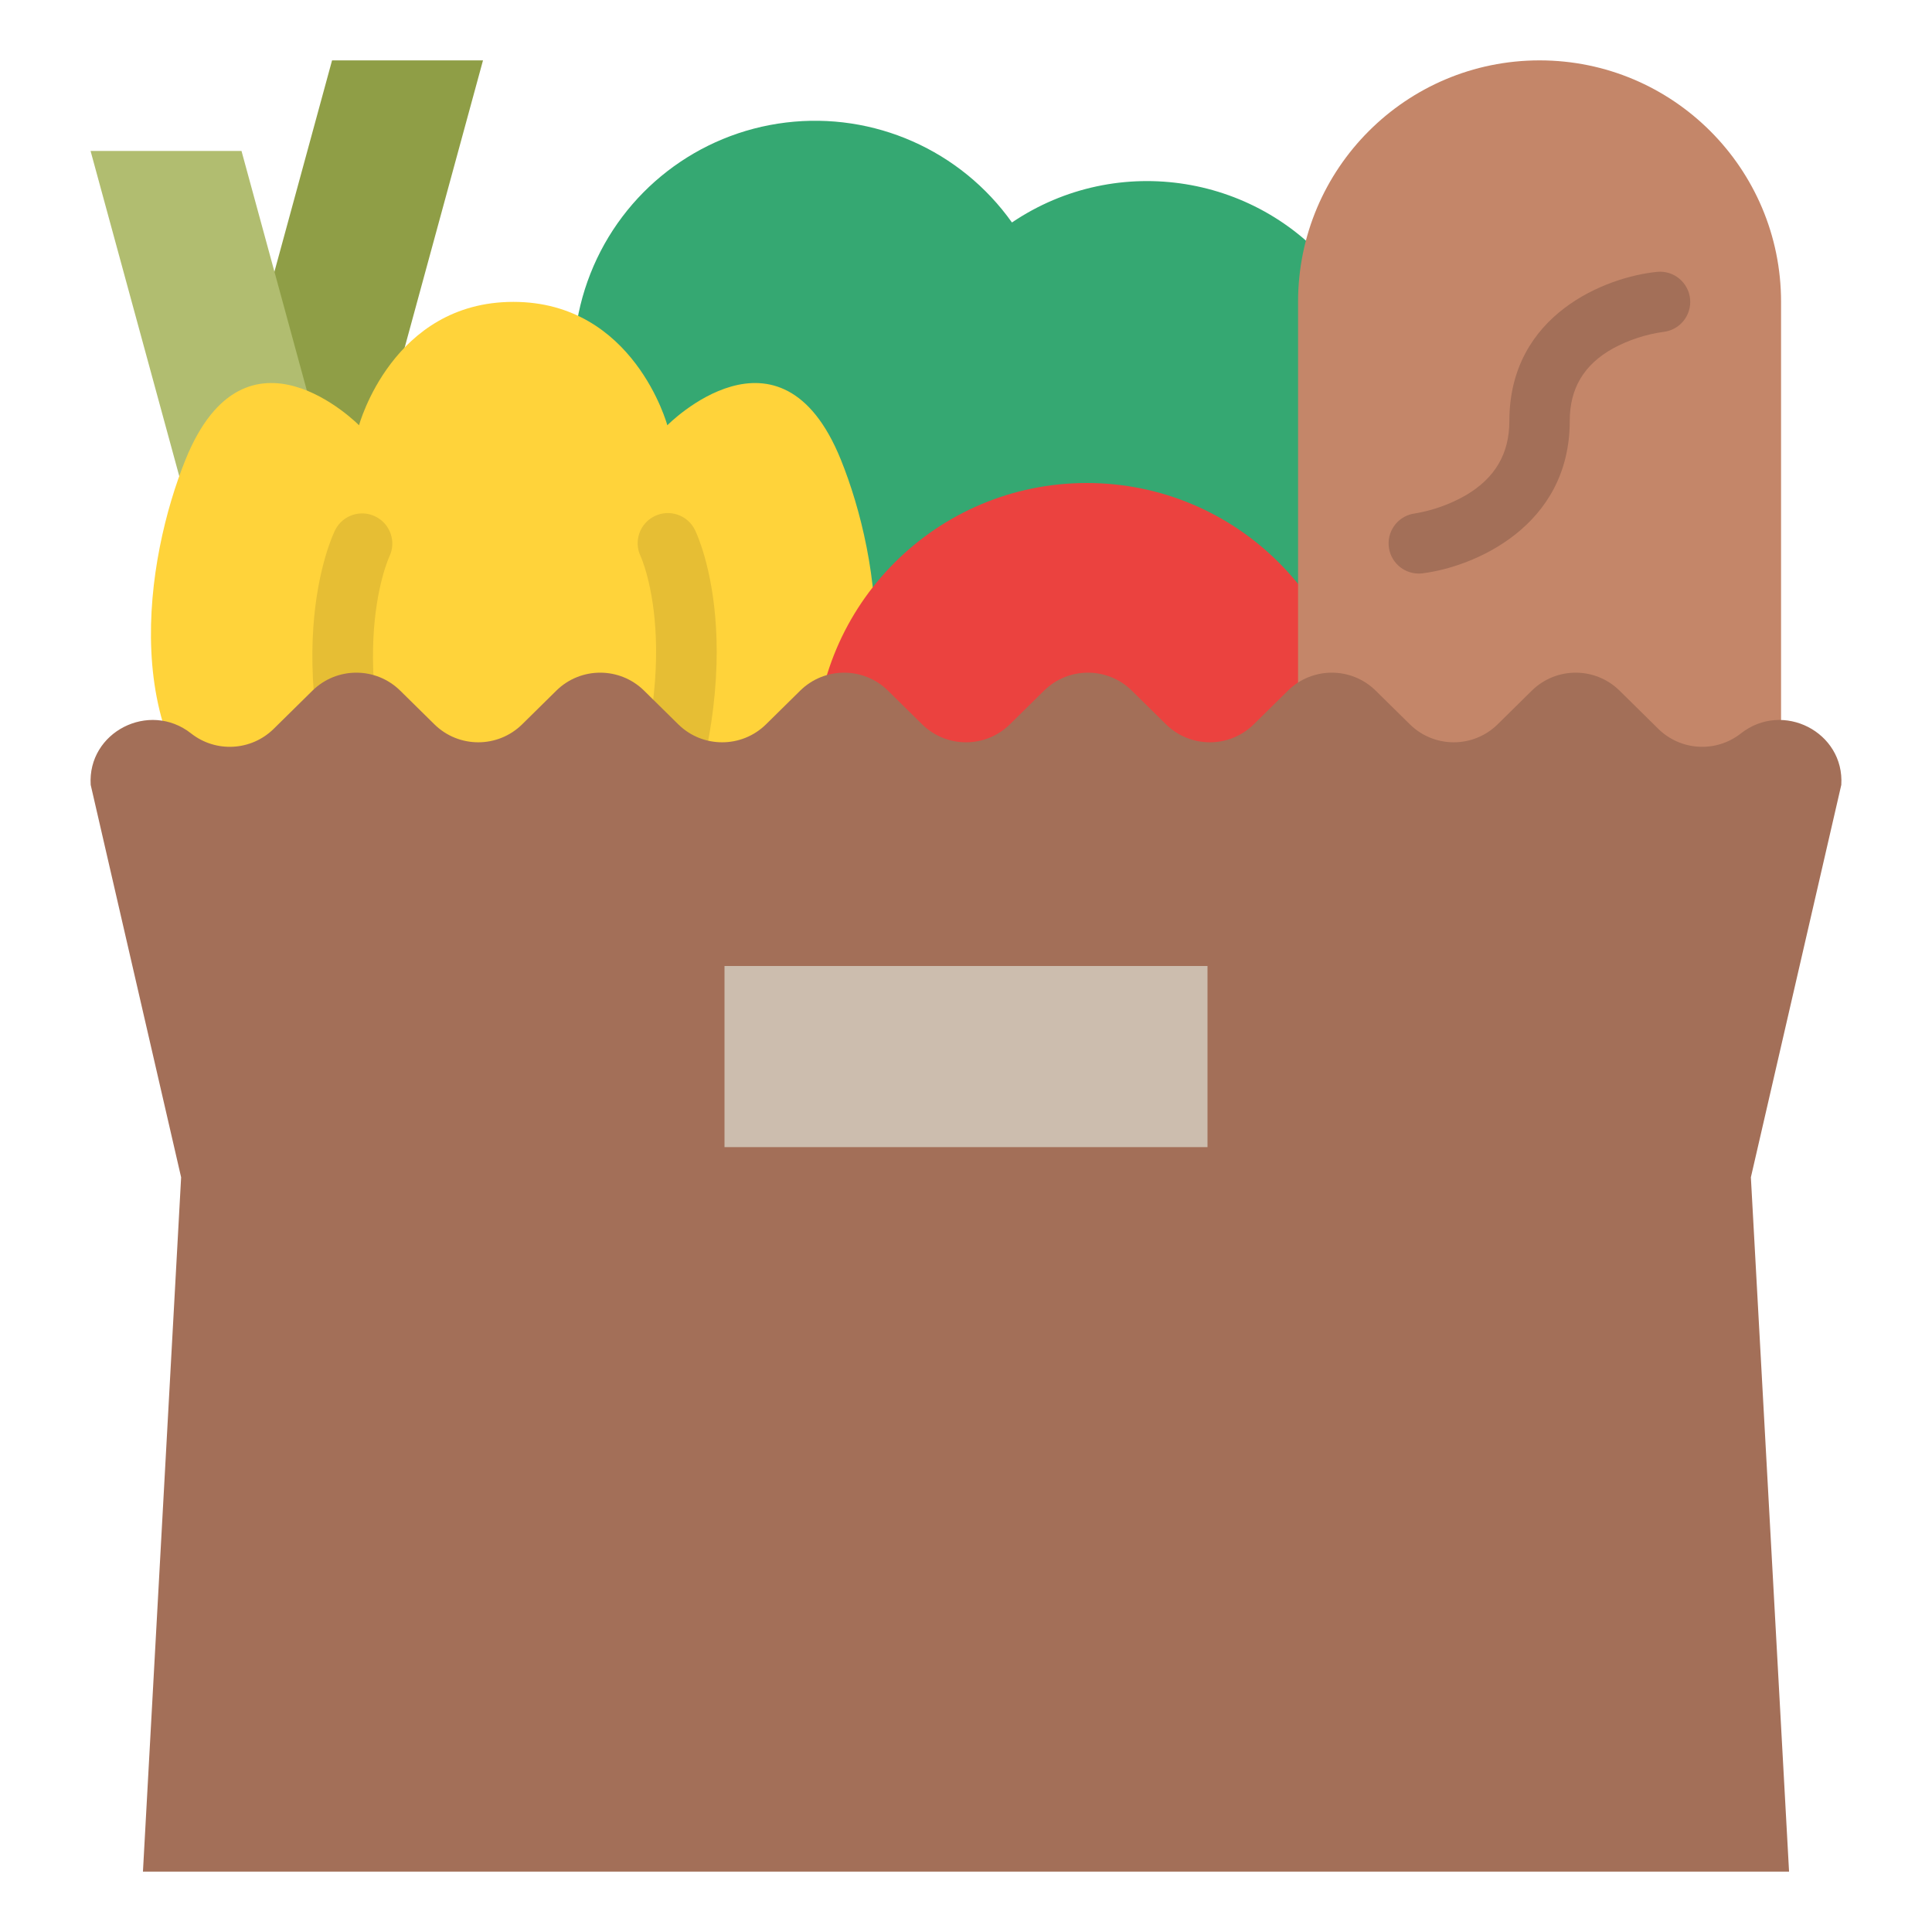
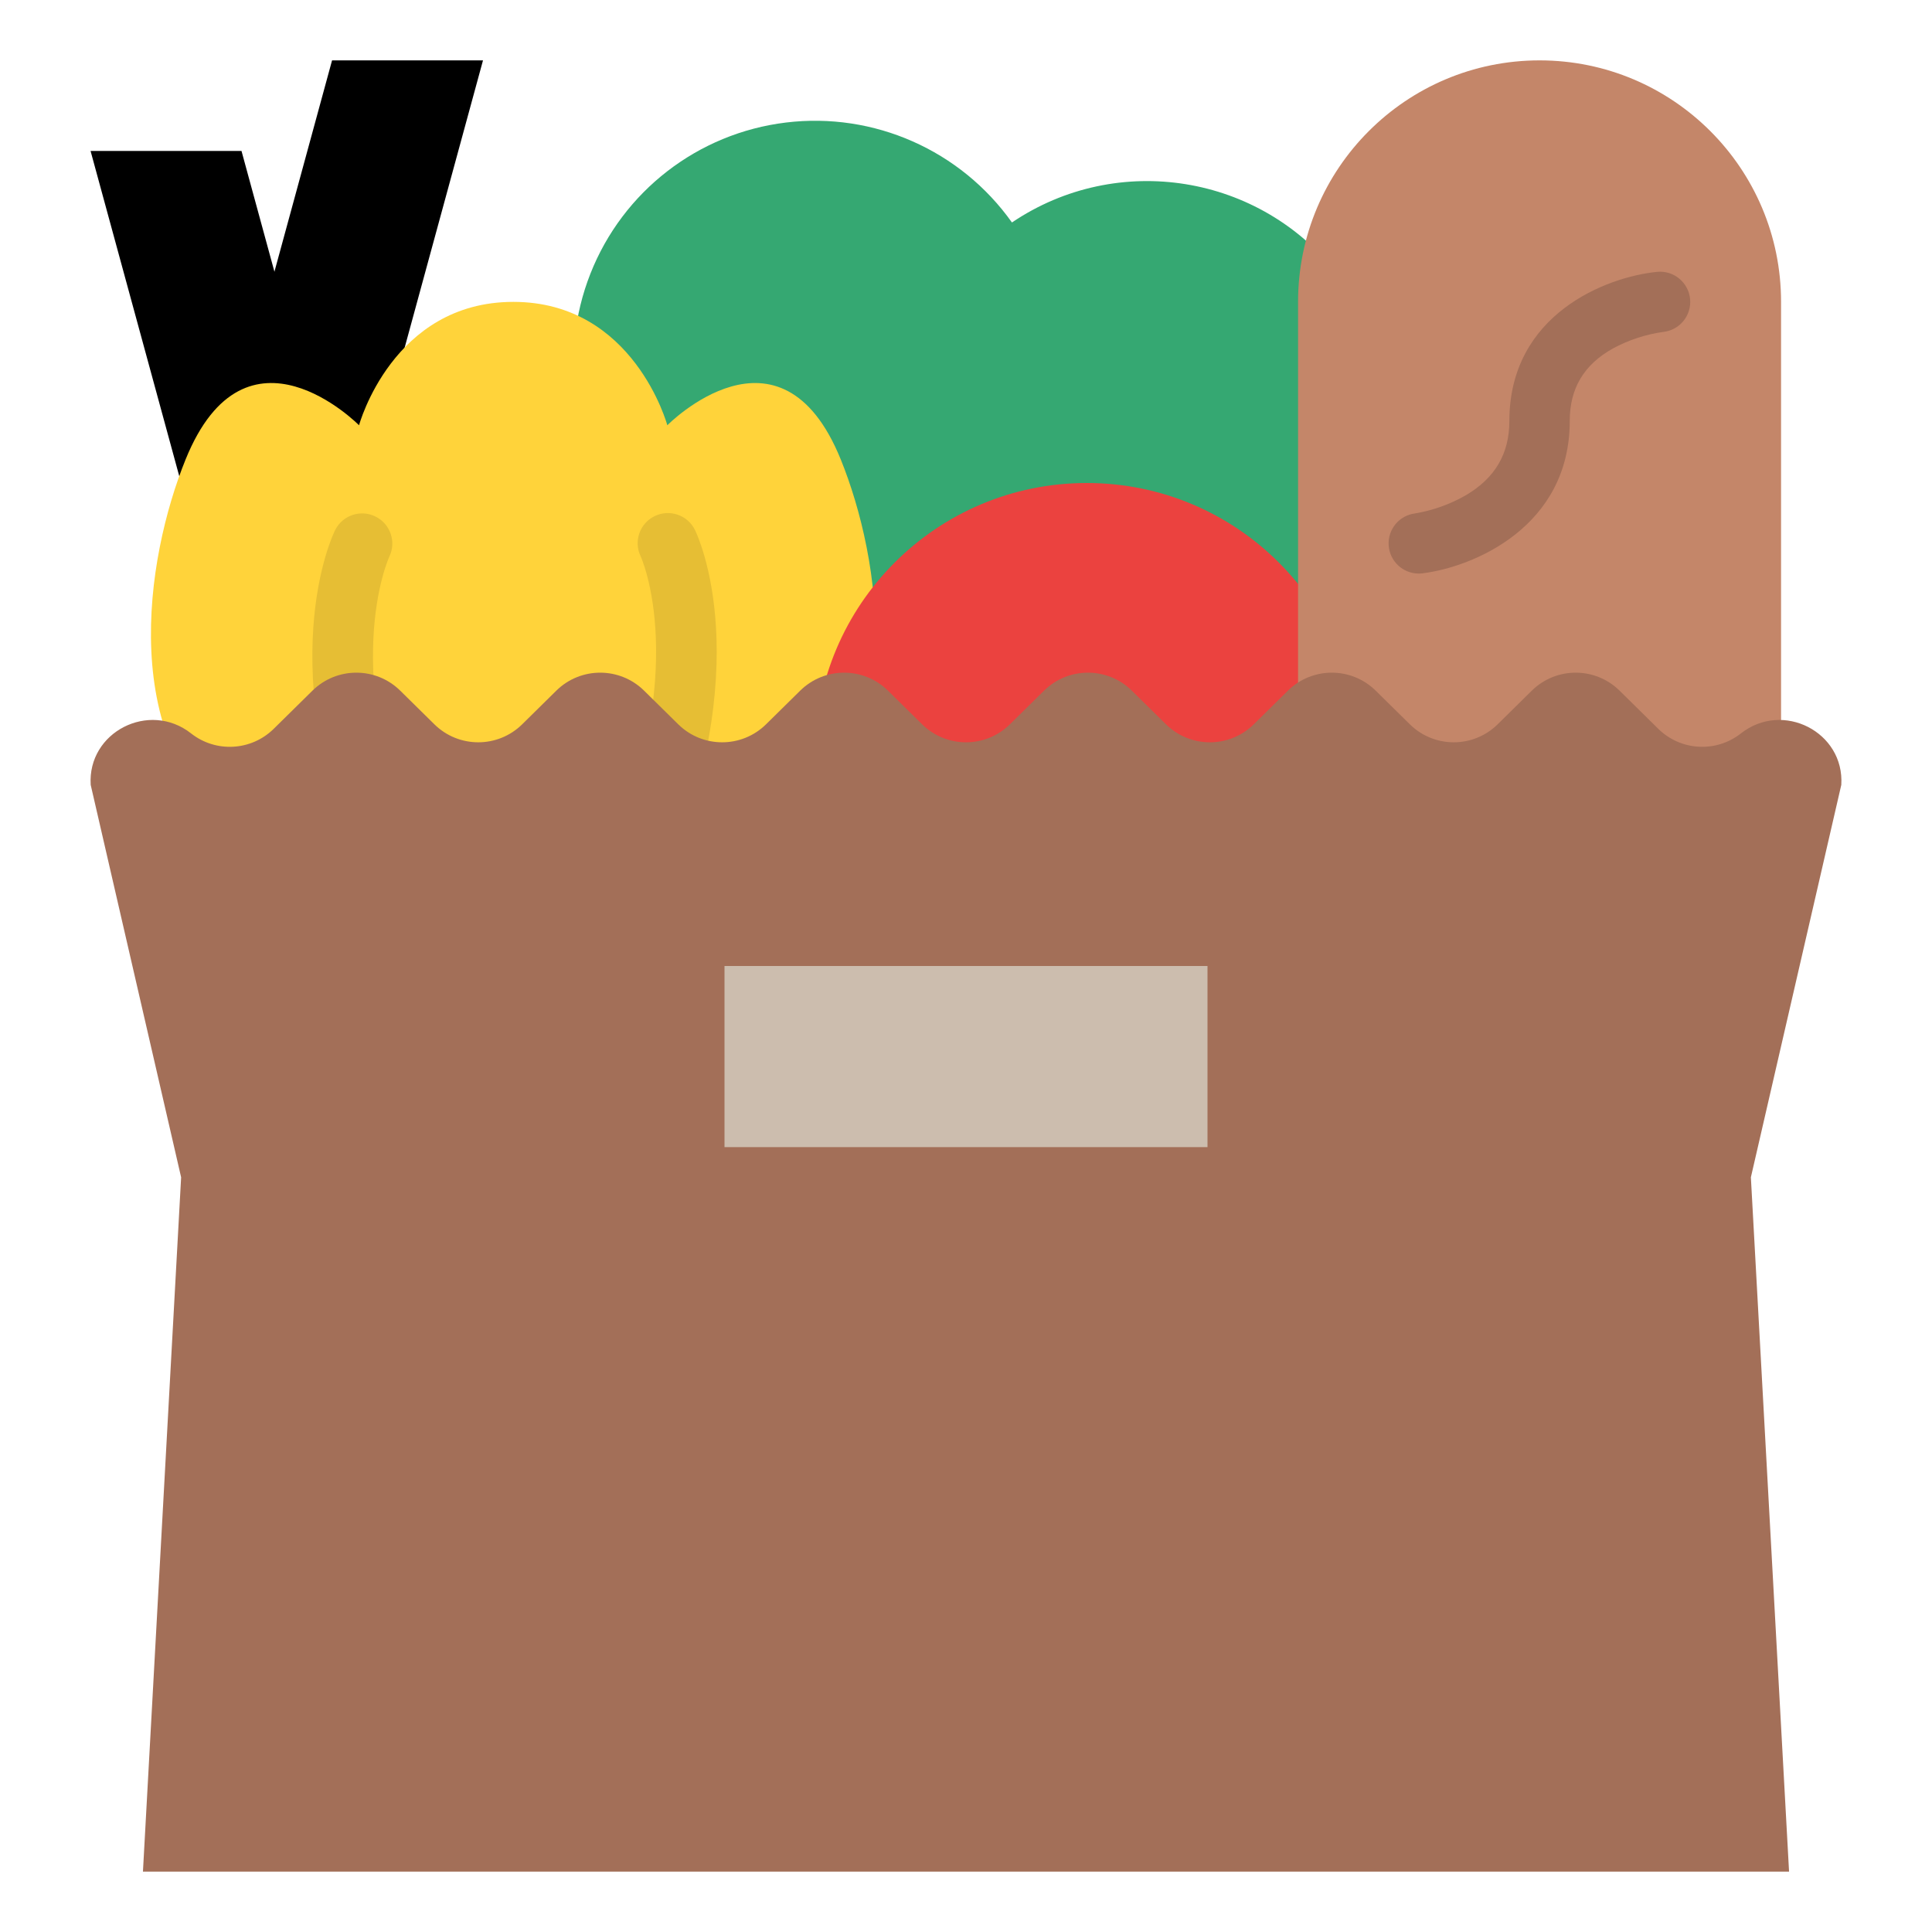
- <svg xmlns="http://www.w3.org/2000/svg" id="Flat" height="512" viewBox="0 0 512 512" width="512">
-   <path d="m88 16-24 88v88h40v-88l24-88z" fill="#8f9e46" />
-   <path d="m88 128h-40l-24-88h40z" fill="#b1bd70" />
+ <svg xmlns="http://www.w3.org/2000/svg" id="Flat" height="512" viewBox="0 0 512 512" width="512" class="tw-text-gray-700 tw-hover:text-white tw-mx-auto">
+   <path d="m88 16-24 88v88h40v-88l24-88z" fill="currentColor" />
+   <path d="m88 128h-40l-24-88h40z" fill="currentColor" />
  <path d="m80 240 87.011-102.832a63.989 63.989 0 1 1 101.165-78.209 63.994 63.994 0 0 1 77.916 101.23 63.982 63.982 0 0 1 -91.841 88.3l-142.251 39.511z" fill="#35a872" />
  <path d="m103.505 255.3c-39.757 16.7-39.113-33.387-39.113-33.387-33.9-24-25.787-74.087-15.2-100.174 16.02-39.463 45.957-9.039 45.957-9.039s8.851-32.7 40.899-32.7c31.952 0 40.8 32.7 40.8 32.7s29.937-30.42 45.955 9.043c10.589 26.087 18.7 76.174-15.2 100.174 0 0 .644 50.087-39.113 33.391 0 0-8.5 16.7-32.5 16.7s-32.485-16.708-32.485-16.708z" fill="#ffd33a" />
  <path d="m104 240a8 8 0 0 1 -7.357-4.851c-25.172-58.734-8.523-93.287-7.8-94.729a8 8 0 0 1 14.337 7.1c-.248.529-13.747 30.182 8.171 81.325a8 8 0 0 1 -7.351 11.155z" fill="#e6be34" />
  <path d="m168 240a8 8 0 0 1 -7.313-11.236c22.688-51.335 9.249-81 9.11-81.293a8 8 0 0 1 14.385-7.006c.71 1.444 17.1 36.026-8.861 94.767a8 8 0 0 1 -7.321 4.768z" fill="#e6be34" />
  <circle cx="288" cy="200" fill="#eb423f" r="72" />
  <path d="m472 256h-128v-176a64 64 0 0 1 64-64 64 64 0 0 1 64 64z" fill="#c48669" />
  <path d="m375.99 152a8 8 0 0 1 -.982-15.939 40.666 40.666 0 0 0 13.4-4.783c7.8-4.575 11.59-11.028 11.59-19.723 0-28.243 25.658-38.2 39.226-39.518a8 8 0 0 1 1.579 15.921 39.492 39.492 0 0 0 -13.364 4.39c-7.7 4.3-11.441 10.587-11.441 19.207 0 28.085-25.516 38.7-39.008 40.382a8.084 8.084 0 0 1 -1 .063z" fill="#a36f58" />
  <path d="m50.652 194.373a16.585 16.585 0 0 0 21.848-1.192l10.332-10.181a16.577 16.577 0 0 1 23.2 0l9.117 8.982a16.577 16.577 0 0 0 23.2 0l9.111-8.982a16.577 16.577 0 0 1 23.2 0l9.117 8.982a16.577 16.577 0 0 0 23.2 0l9.111-8.982a16.577 16.577 0 0 1 23.2 0l9.117 8.982a16.576 16.576 0 0 0 23.2 0l9.11-8.982a16.577 16.577 0 0 1 23.2 0l9.117 8.982a16.577 16.577 0 0 0 23.2 0l9.111-8.982a16.577 16.577 0 0 1 23.2 0l9.117 8.982a16.577 16.577 0 0 0 23.2 0l9.111-8.982a16.577 16.577 0 0 1 23.2 0l10.329 10.181a16.585 16.585 0 0 0 21.845 1.192c11.115-8.761 27.5-.37 26.617 13.627l-23.962 104 10.119 184h-436.238l10.119-184-23.965-104c-.888-14 15.502-22.388 26.617-13.627z" fill="#a36f58" />
  <path d="m192 256h128v48h-128z" fill="#ccbdae" />
</svg>
